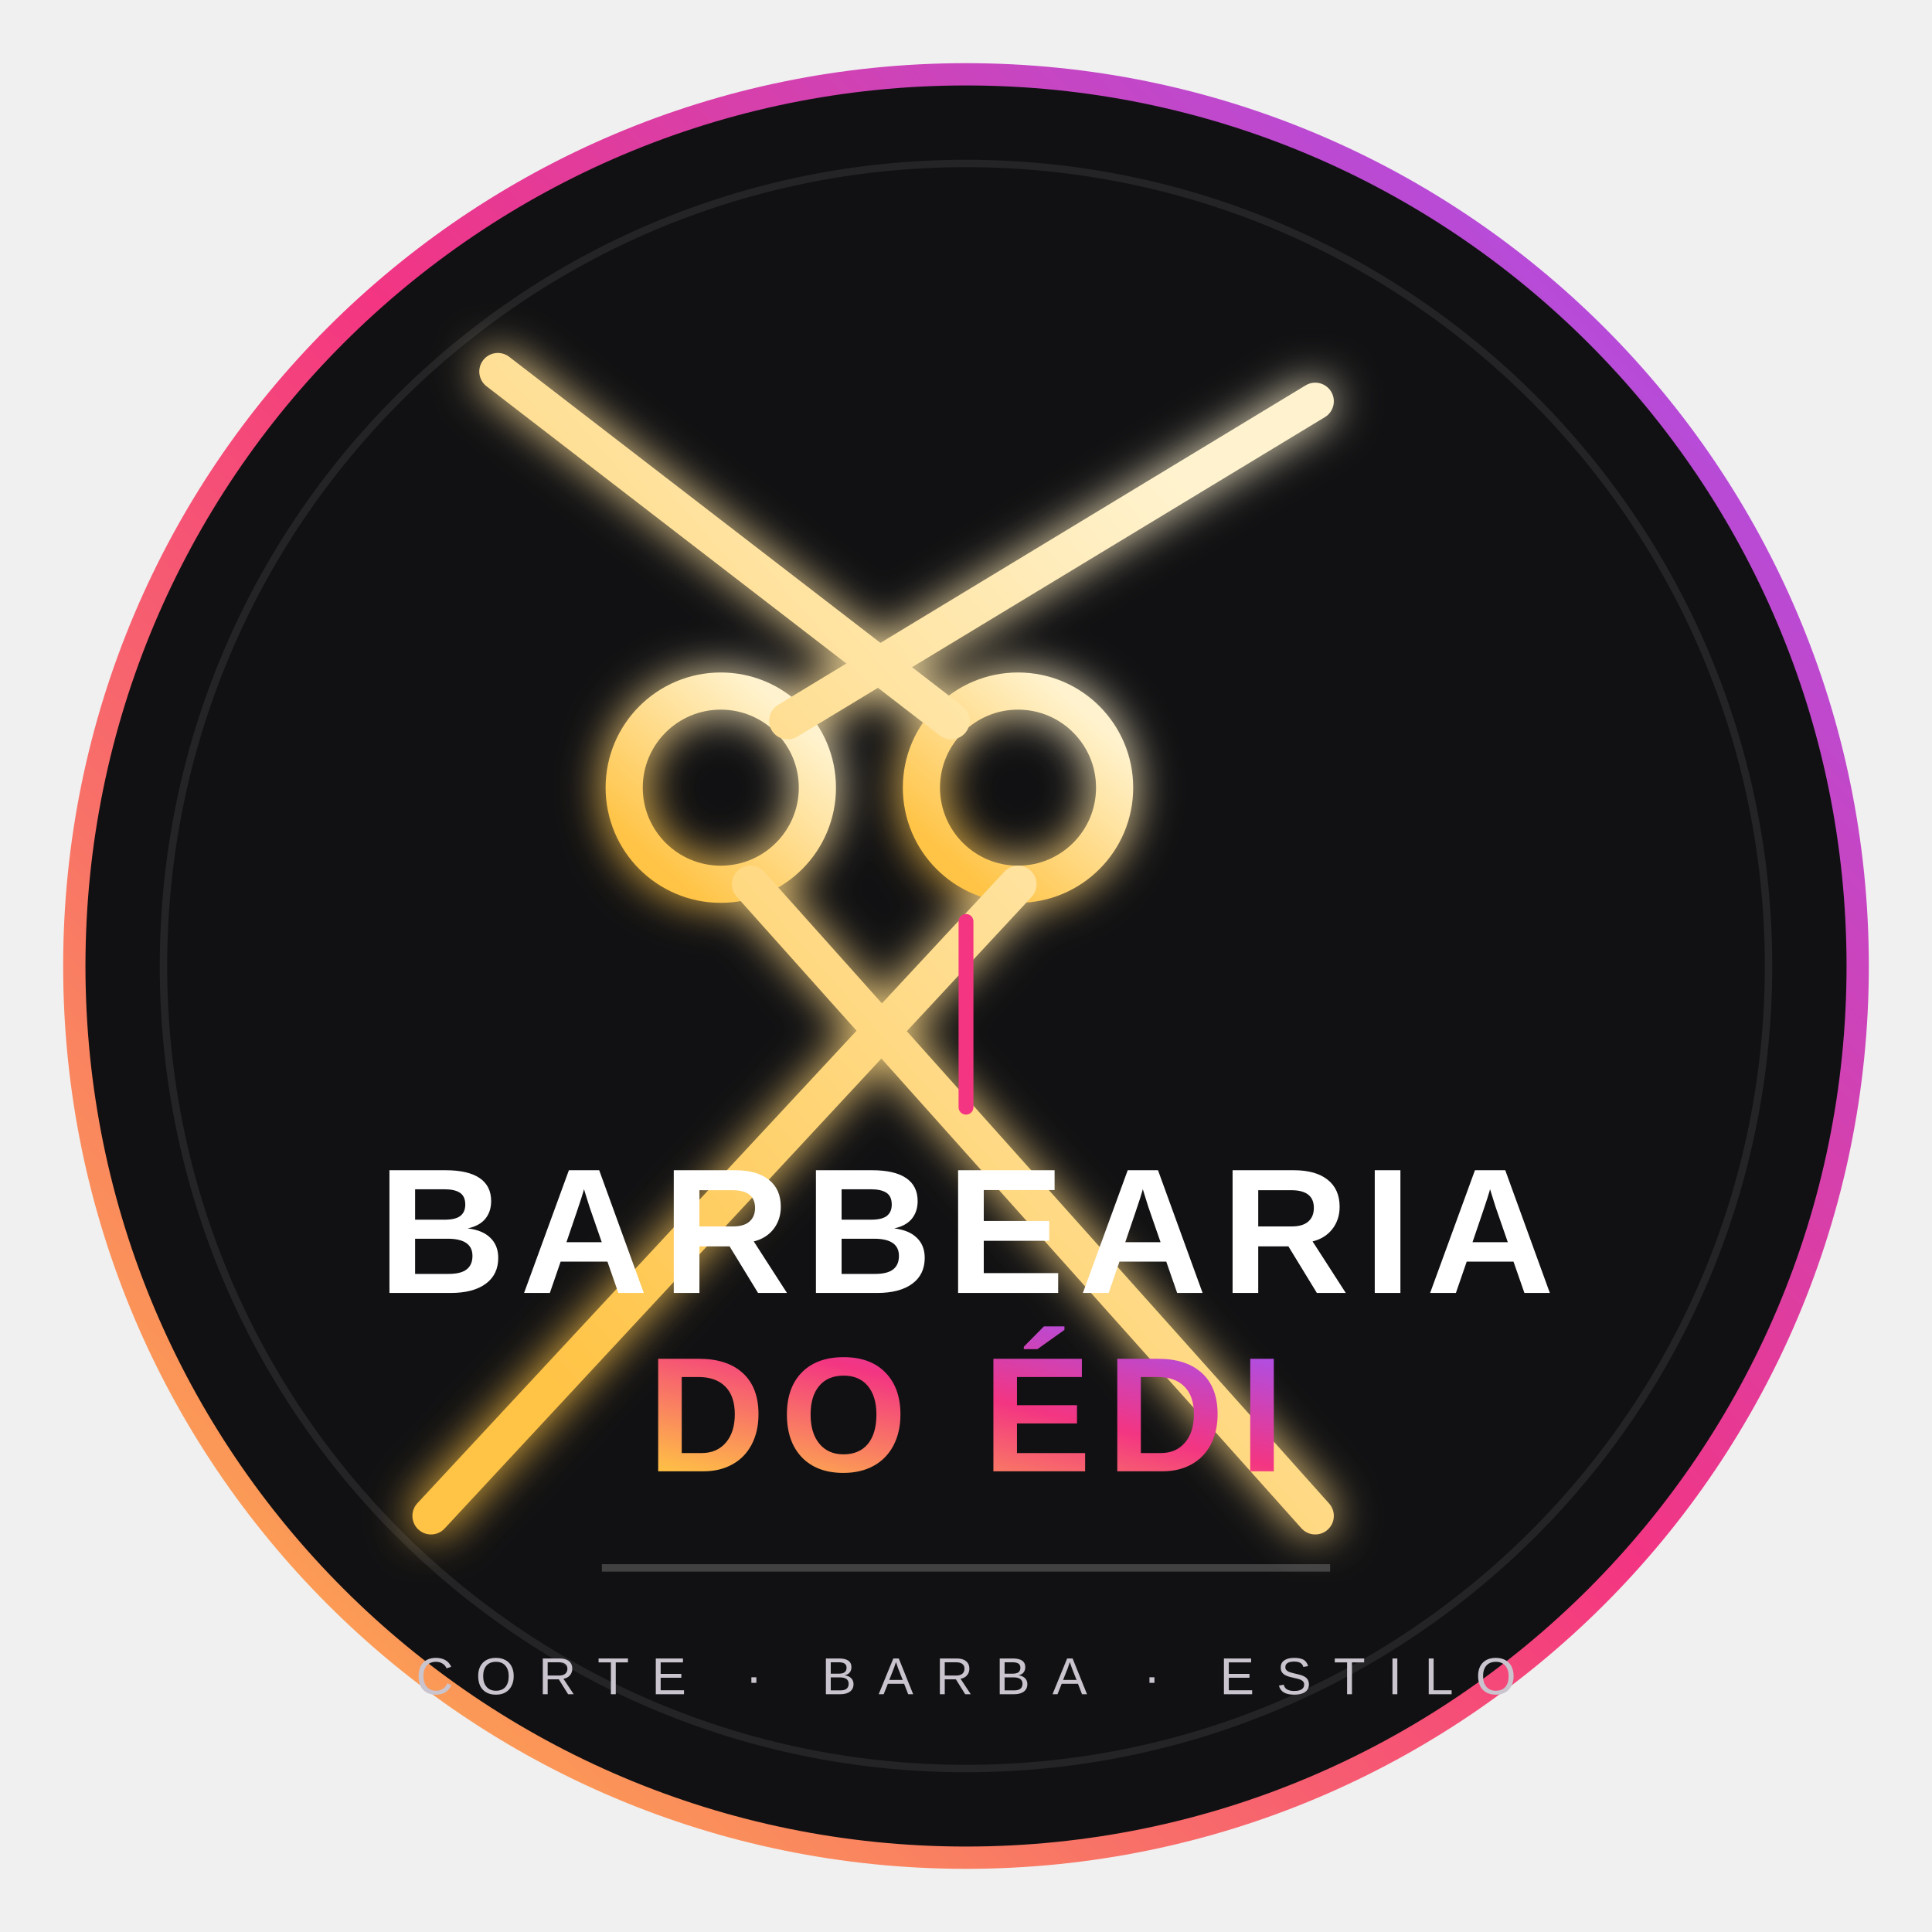
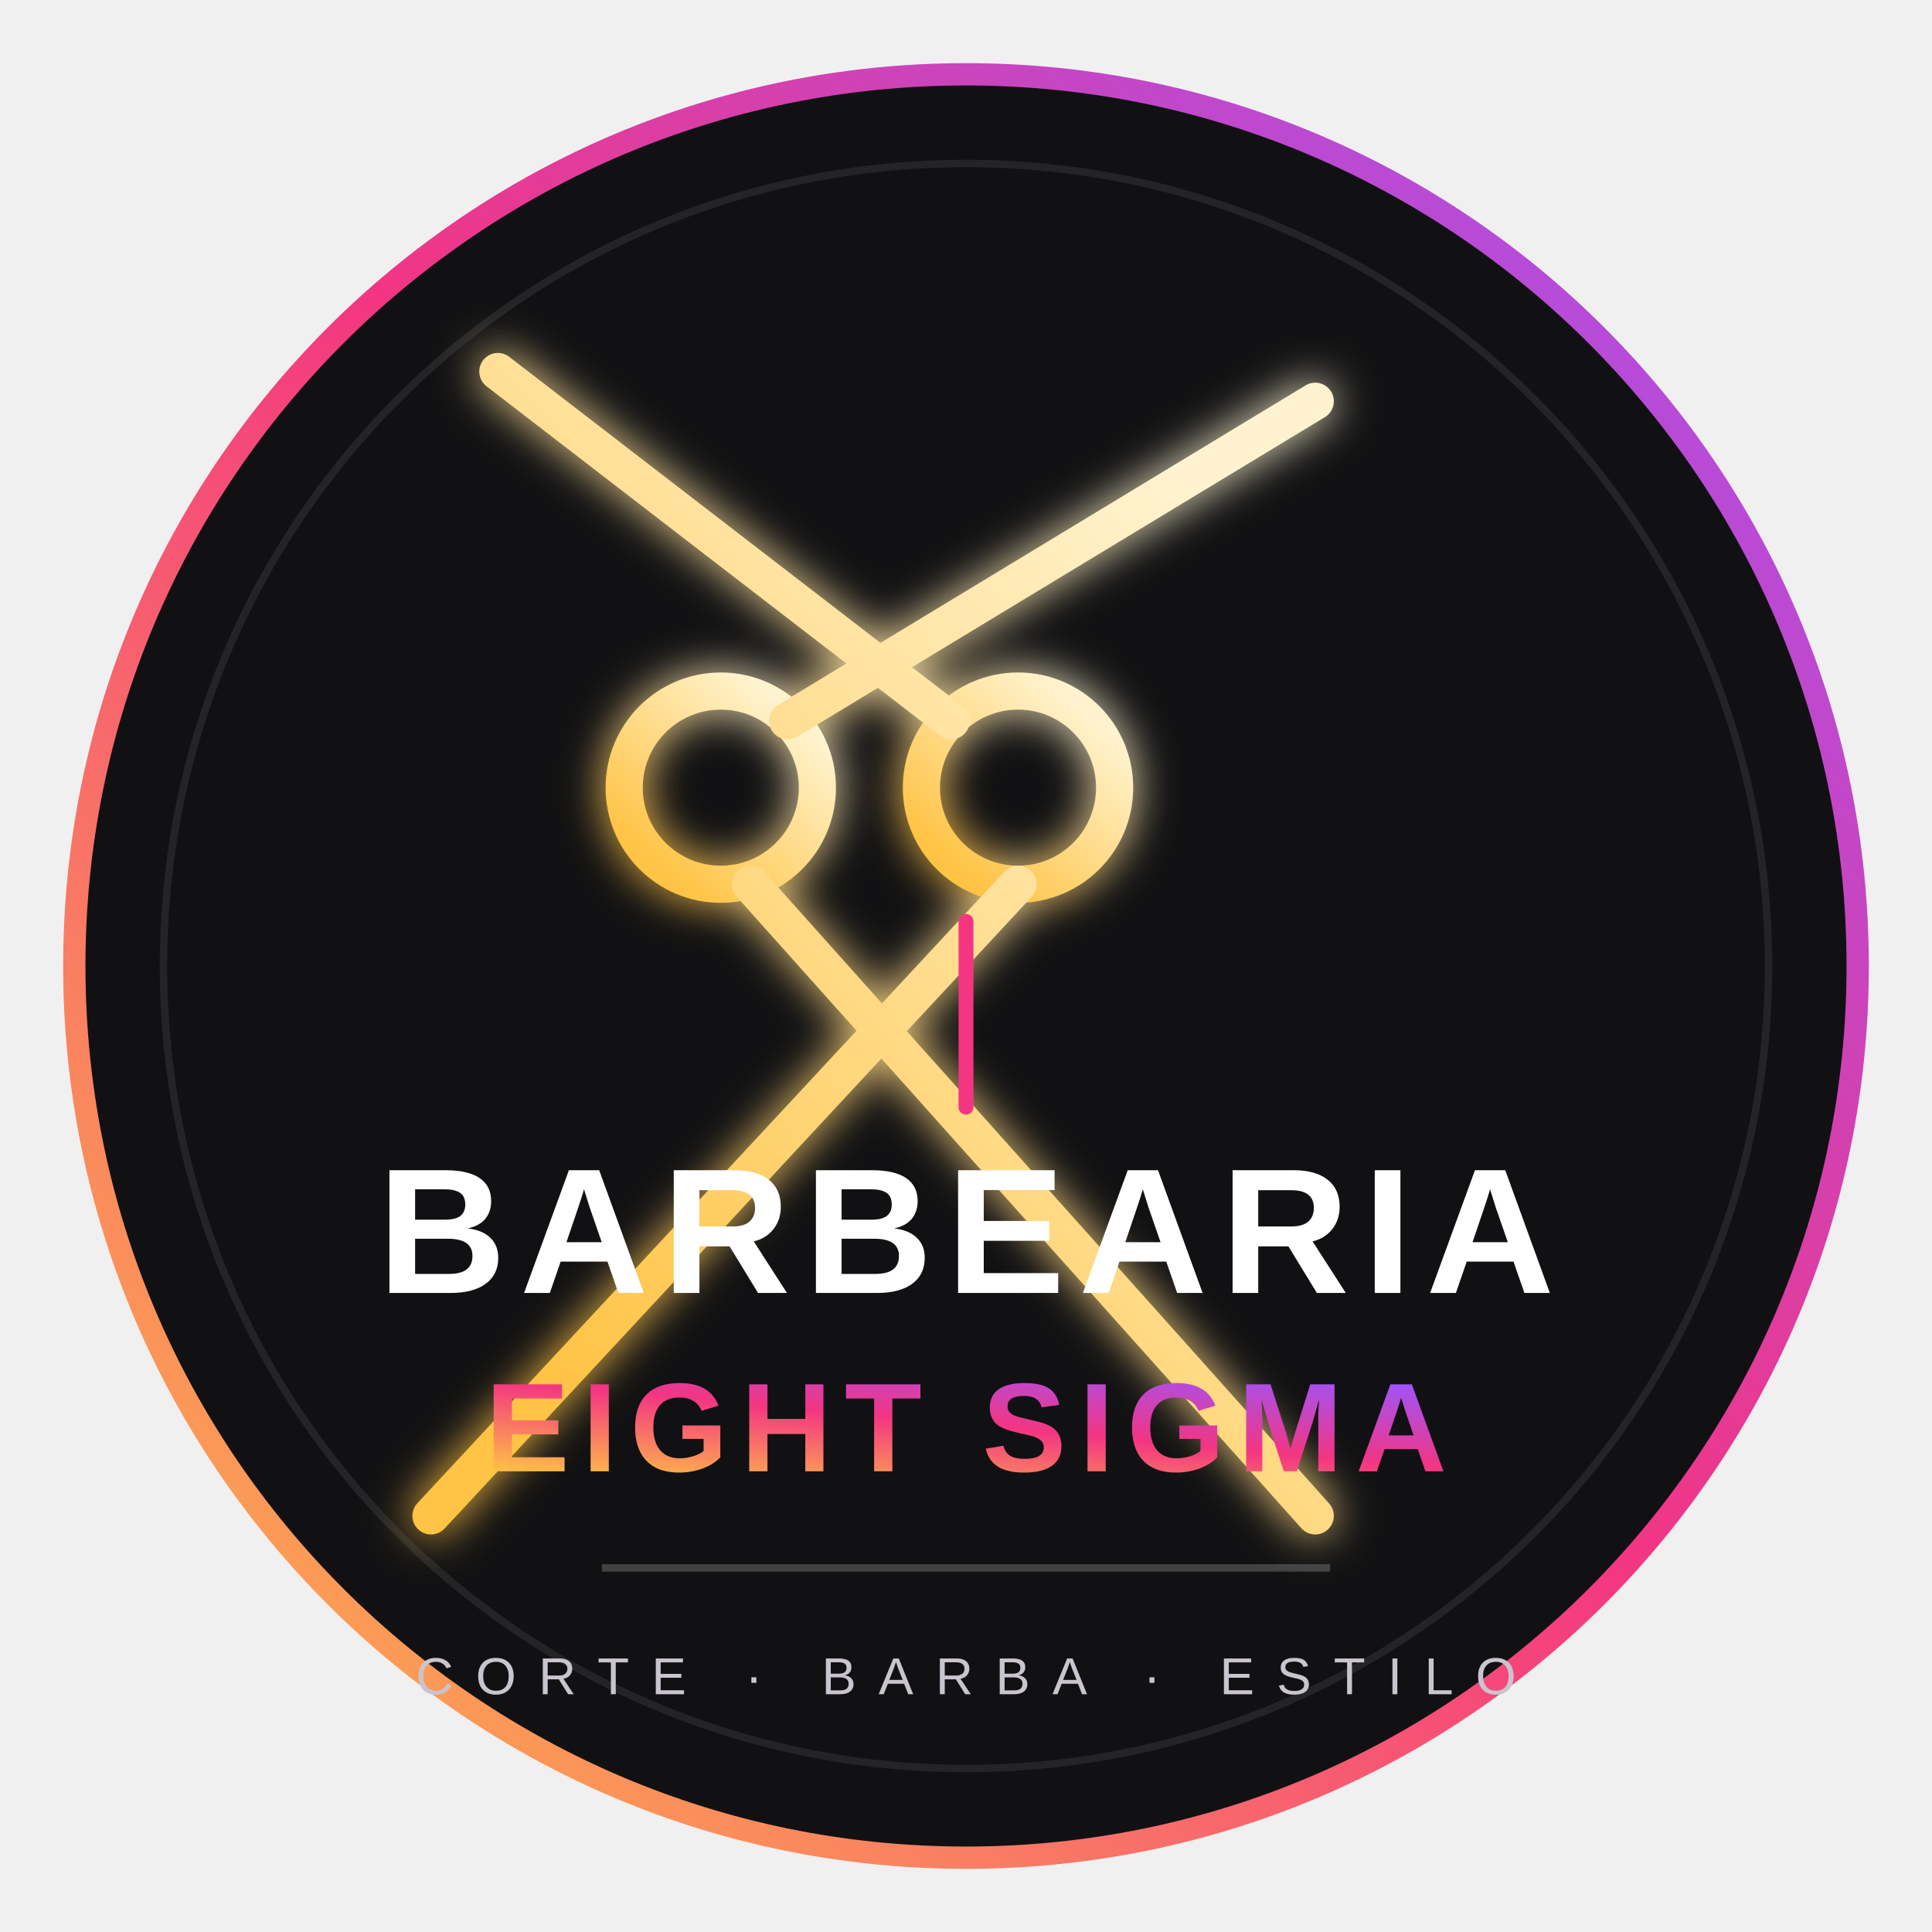
<svg xmlns="http://www.w3.org/2000/svg" viewBox="0 0 260 260" role="img" aria-labelledby="title">
  <defs>
    <linearGradient id="ring" x1="0" y1="1" x2="1" y2="0">
      <stop stop-color="#ffc344" />
      <stop offset=".52" stop-color="#f33582" />
      <stop offset="1" stop-color="#9c55ff" />
    </linearGradient>
    <linearGradient id="blade" x1=".15" y1=".9" x2=".85" y2=".1">
      <stop stop-color="#ffc344" />
      <stop offset="1" stop-color="#fff3cf" />
    </linearGradient>
    <filter id="glow" x="-.5" y="-.5" width="2" height="2">
      <feGaussianBlur stdDeviation="3" result="blur" />
      <feMerge>
        <feMergeNode in="blur" />
        <feMergeNode in="SourceGraphic" />
      </feMerge>
    </filter>
  </defs>
  <circle cx="130" cy="130" r="120" fill="#111113" stroke="url(#ring)" stroke-width="3" />
  <circle cx="130" cy="130" r="108" fill="none" stroke="#fff" stroke-opacity=".08" />
  <g fill="none" stroke="url(#blade)" stroke-linecap="round" stroke-linejoin="round" stroke-width="5" filter="url(#glow)">
    <circle cx="97" cy="106" r="13" />
    <circle cx="137" cy="106" r="13" />
    <path d="M106 97 177 54M128 97 67 50m34 69 76 85m-40-85-79 85" />
  </g>
  <path d="M130 124v25" stroke="#f33582" stroke-width="2" stroke-linecap="round" />
  <text x="130" y="174" fill="#fff" font-family="Arial,sans-serif" font-size="24" font-weight="800" letter-spacing="1.8" text-anchor="middle">BARBEARIA</text>
-   <text x="130" y="198" fill="url(#ring)" font-family="Arial,sans-serif" font-size="22" font-weight="800" letter-spacing="2" text-anchor="middle">DO ÉDI</text>
+   <text x="130" y="198" fill="url(#ring)" font-family="Arial,sans-serif" font-size="17" font-weight="800" letter-spacing="1.7" text-anchor="middle">EIGHT SIGMA</text>
  <path d="M81 211h98" stroke="#fff" stroke-opacity=".2" />
  <text x="130" y="228" fill="#c9c4cd" font-family="Arial,sans-serif" font-size="7" letter-spacing="3" text-anchor="middle">CORTE · BARBA · ESTILO</text>
</svg>
